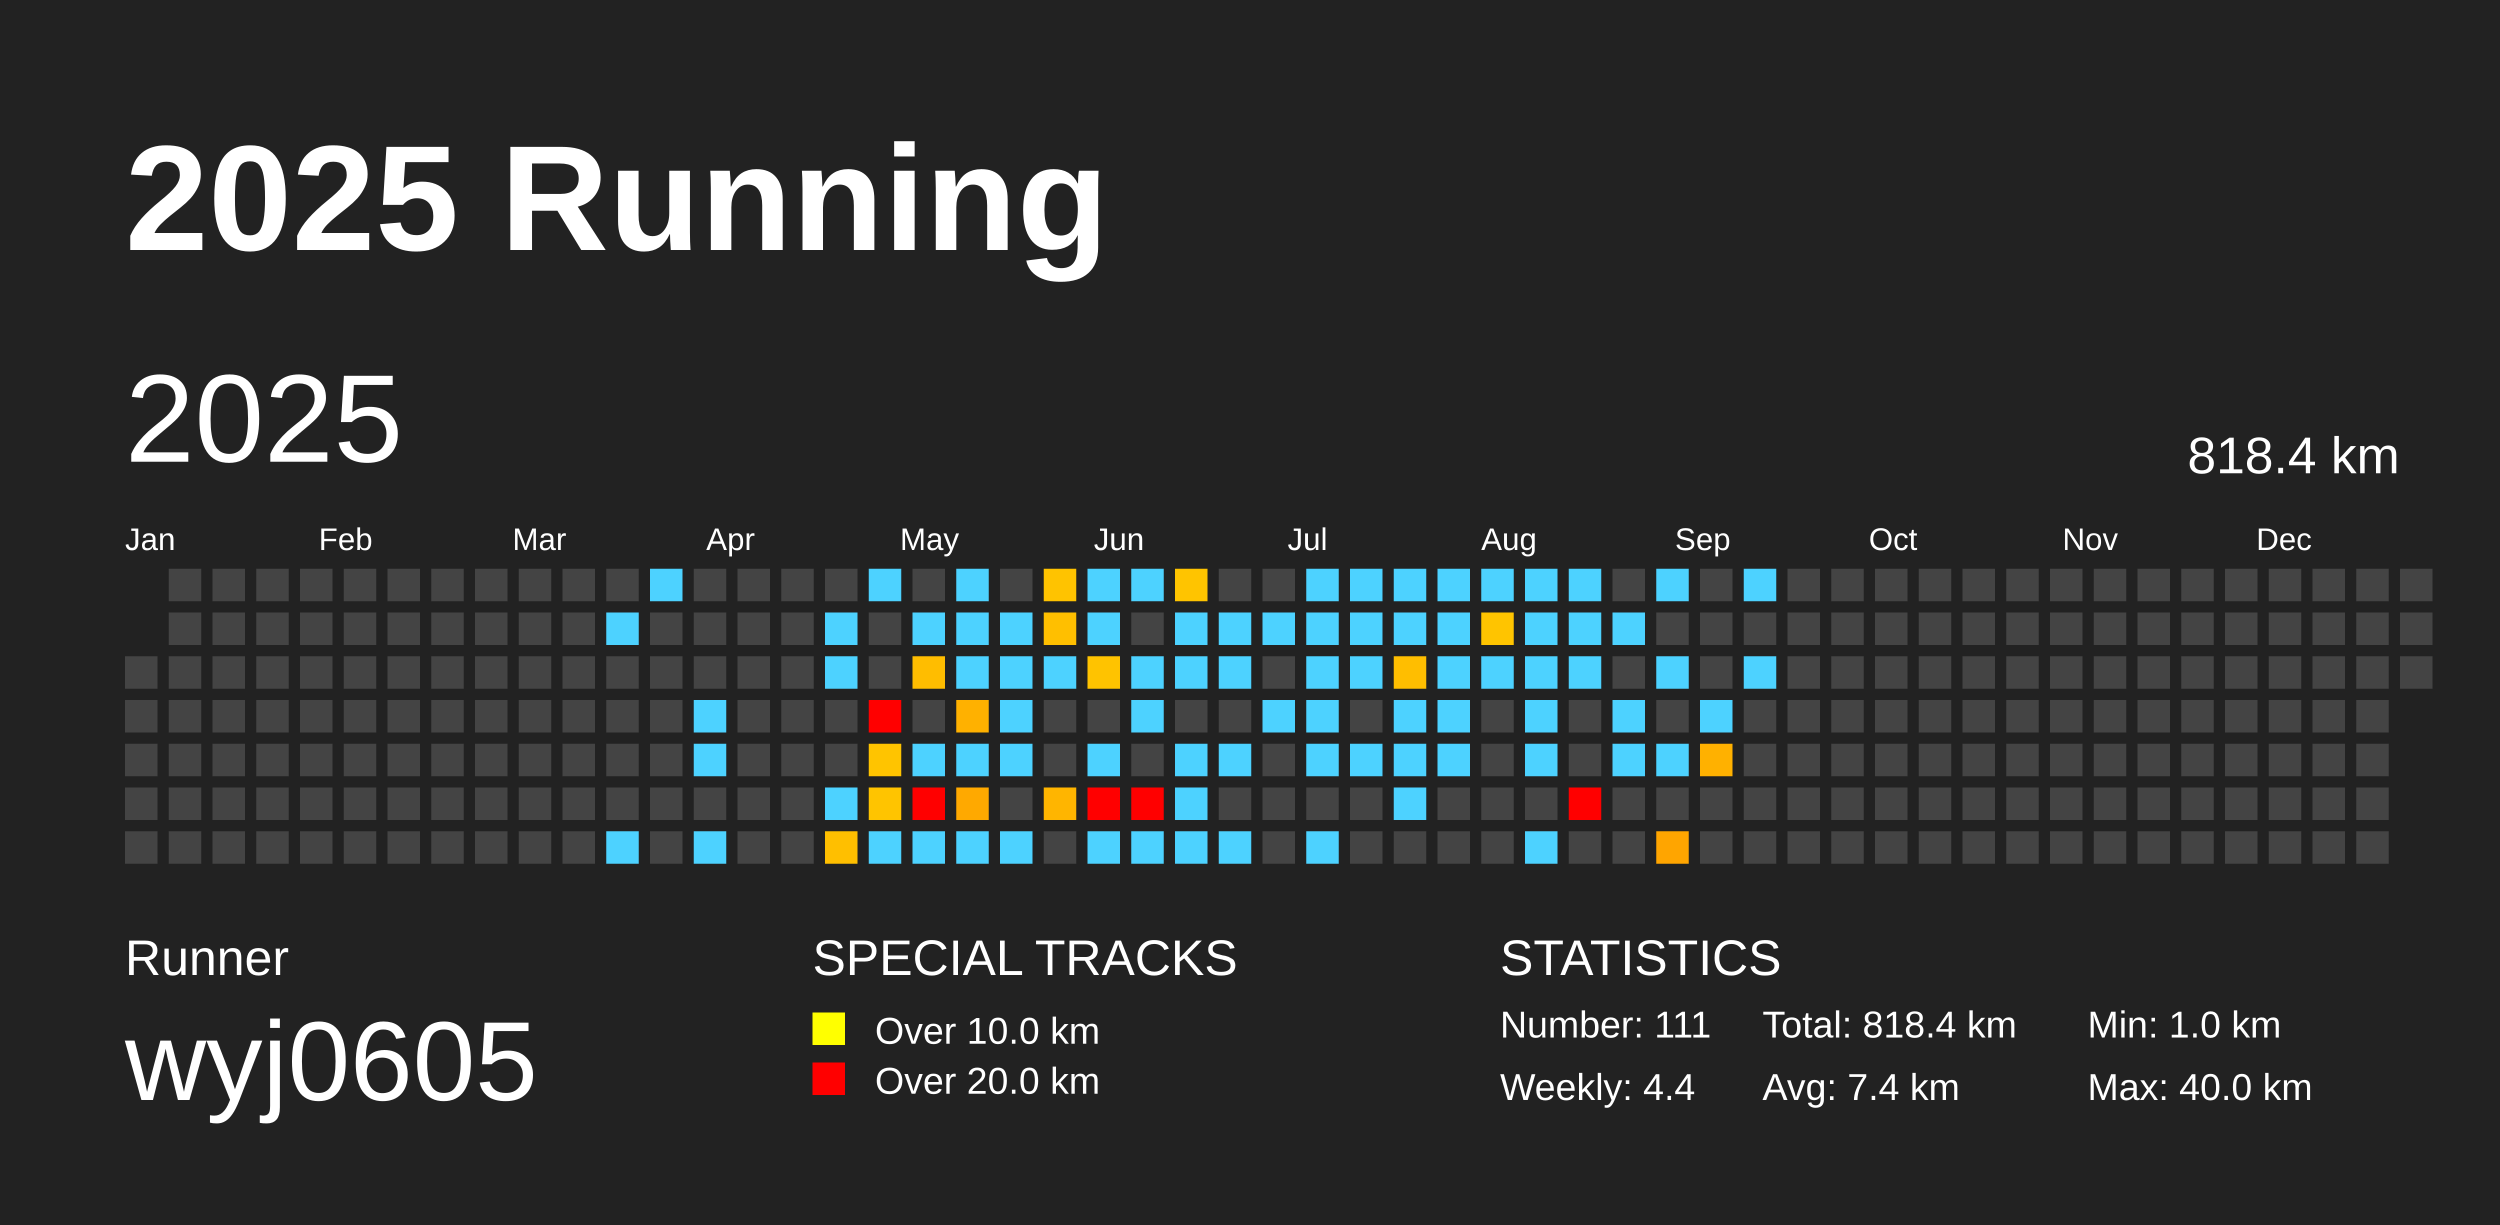
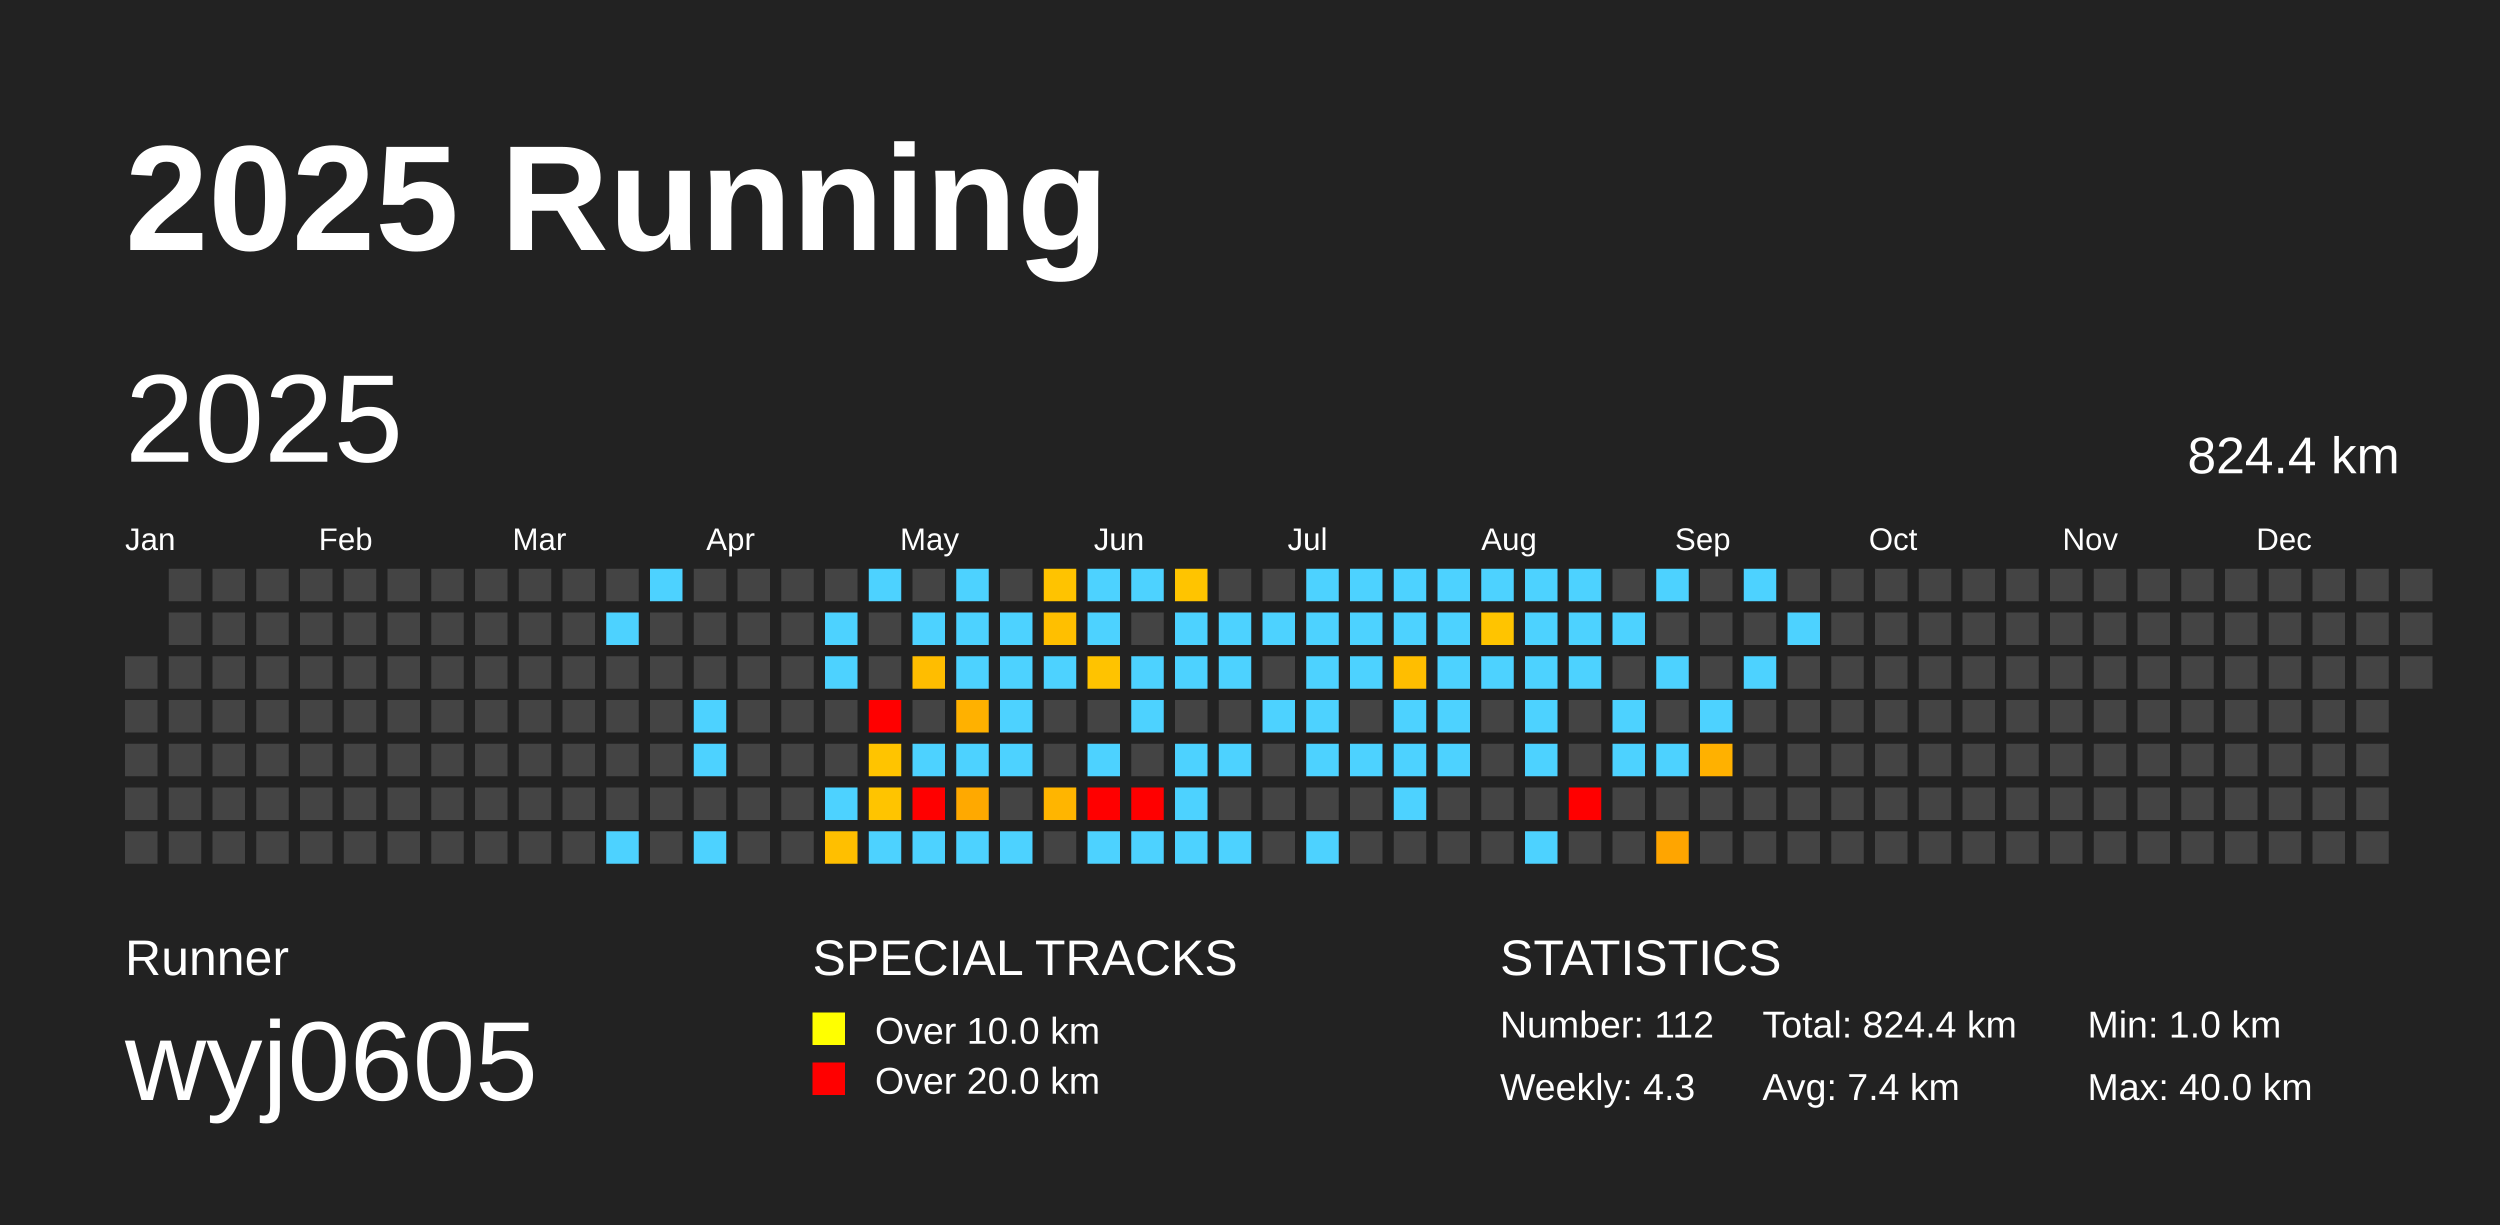
<svg xmlns="http://www.w3.org/2000/svg" baseProfile="full" height="98mm" version="1.1" viewBox="0,0,200,98" width="200mm">
  <defs />
  <rect fill="#222222" height="98" width="200" x="0" y="0" />
  <text fill="#FFFFFF" style="font-size:12px; font-family:Arial; font-weight:bold;" x="10" y="20">2025 Running</text>
  <text fill="#FFFFFF" style="font-size:4px; font-family:Arial" x="10" y="78">Runner</text>
  <text fill="#FFFFFF" style="font-size:9px; font-family:Arial" x="10" y="88">wyj0605</text>
  <text fill="#FFFFFF" style="font-size:4px; font-family:Arial" x="65" y="78">SPECIAL TRACKS</text>
  <rect fill="yellow" height="2.6" width="2.6" x="65" y="81" />
  <text fill="#FFFFFF" style="font-size:3px; font-family:Arial" x="70" y="83.5">Over 10.0 km</text>
  <rect fill="red" height="2.6" width="2.6" x="65" y="85" />
  <text fill="#FFFFFF" style="font-size:3px; font-family:Arial" x="70" y="87.5">Over 20.0 km</text>
  <text fill="#FFFFFF" style="font-size:4px; font-family:Arial" x="120" y="78">STATISTICS</text>
-   <text fill="#FFFFFF" style="font-size:3px; font-family:Arial" x="120" y="83">Number: 111</text>
-   <text fill="#FFFFFF" style="font-size:3px; font-family:Arial" x="120" y="88">Weekly: 4.4</text>
-   <text fill="#FFFFFF" style="font-size:3px; font-family:Arial" x="141" y="83">Total: 818.4 km</text>
+   <text fill="#FFFFFF" style="font-size:3px; font-family:Arial" x="120" y="83">Number: 112</text>
+   <text fill="#FFFFFF" style="font-size:3px; font-family:Arial" x="120" y="88">Weekly: 4.3</text>
+   <text fill="#FFFFFF" style="font-size:3px; font-family:Arial" x="141" y="83">Total: 824.4 km</text>
  <text fill="#FFFFFF" style="font-size:3px; font-family:Arial" x="141" y="88">Avg: 7.4 km</text>
  <text fill="#FFFFFF" style="font-size:3px; font-family:Arial" x="167" y="83">Min: 1.0 km</text>
  <text fill="#FFFFFF" style="font-size:3px; font-family:Arial" x="167" y="88">Max: 40.0 km</text>
  <text dominant-baseline="hanging" fill="#FFFFFF" style="font-size:10.0px; font-family:Arial;" x="10" y="30">2025</text>
-   <text dominant-baseline="hanging" fill="#FFFFFF" style="font-size:4.125px; font-family:Arial;" x="175" y="35">818.4 km</text>
+   <text dominant-baseline="hanging" fill="#FFFFFF" style="font-size:4.125px; font-family:Arial;" x="175" y="35">824.4 km</text>
  <text fill="#FFFFFF" style="font-size:2.5px; font-family:Arial" x="10.0" y="44">Jan</text>
  <text fill="#FFFFFF" style="font-size:2.5px; font-family:Arial" x="25.5" y="44">Feb</text>
  <text fill="#FFFFFF" style="font-size:2.5px; font-family:Arial" x="41.0" y="44">Mar</text>
  <text fill="#FFFFFF" style="font-size:2.5px; font-family:Arial" x="56.5" y="44">Apr</text>
  <text fill="#FFFFFF" style="font-size:2.5px; font-family:Arial" x="72.0" y="44">May</text>
  <text fill="#FFFFFF" style="font-size:2.5px; font-family:Arial" x="87.5" y="44">Jun</text>
  <text fill="#FFFFFF" style="font-size:2.5px; font-family:Arial" x="103.0" y="44">Jul</text>
  <text fill="#FFFFFF" style="font-size:2.5px; font-family:Arial" x="118.5" y="44">Aug</text>
  <text fill="#FFFFFF" style="font-size:2.5px; font-family:Arial" x="134.0" y="44">Sep</text>
  <text fill="#FFFFFF" style="font-size:2.5px; font-family:Arial" x="149.5" y="44">Oct</text>
  <text fill="#FFFFFF" style="font-size:2.5px; font-family:Arial" x="165.0" y="44">Nov</text>
  <text fill="#FFFFFF" style="font-size:2.5px; font-family:Arial" x="180.5" y="44">Dec</text>
  <rect fill="#444444" height="2.6" width="2.6" x="10.0" y="52.5" />
  <rect fill="#444444" height="2.6" width="2.6" x="10.0" y="56.0" />
  <rect fill="#444444" height="2.6" width="2.6" x="10.0" y="59.5" />
  <rect fill="#444444" height="2.6" width="2.6" x="10.0" y="63.0" />
  <rect fill="#444444" height="2.6" width="2.6" x="10.0" y="66.5" />
  <rect fill="#444444" height="2.6" width="2.6" x="13.5" y="45.5" />
  <rect fill="#444444" height="2.6" width="2.6" x="13.5" y="49.0" />
  <rect fill="#444444" height="2.6" width="2.6" x="13.5" y="52.5" />
  <rect fill="#444444" height="2.6" width="2.6" x="13.5" y="56.0" />
  <rect fill="#444444" height="2.6" width="2.6" x="13.5" y="59.5" />
  <rect fill="#444444" height="2.6" width="2.6" x="13.5" y="63.0" />
  <rect fill="#444444" height="2.6" width="2.6" x="13.5" y="66.5" />
  <rect fill="#444444" height="2.6" width="2.6" x="17.0" y="45.5" />
  <rect fill="#444444" height="2.6" width="2.6" x="17.0" y="49.0" />
  <rect fill="#444444" height="2.6" width="2.6" x="17.0" y="52.5" />
  <rect fill="#444444" height="2.6" width="2.6" x="17.0" y="56.0" />
  <rect fill="#444444" height="2.6" width="2.6" x="17.0" y="59.5" />
  <rect fill="#444444" height="2.6" width="2.6" x="17.0" y="63.0" />
  <rect fill="#444444" height="2.6" width="2.6" x="17.0" y="66.5" />
  <rect fill="#444444" height="2.6" width="2.6" x="20.5" y="45.5" />
  <rect fill="#444444" height="2.6" width="2.6" x="20.5" y="49.0" />
  <rect fill="#444444" height="2.6" width="2.6" x="20.5" y="52.5" />
  <rect fill="#444444" height="2.6" width="2.6" x="20.5" y="56.0" />
  <rect fill="#444444" height="2.6" width="2.6" x="20.5" y="59.5" />
  <rect fill="#444444" height="2.6" width="2.6" x="20.5" y="63.0" />
  <rect fill="#444444" height="2.6" width="2.6" x="20.5" y="66.5" />
  <rect fill="#444444" height="2.6" width="2.6" x="24.0" y="45.5" />
  <rect fill="#444444" height="2.6" width="2.6" x="24.0" y="49.0" />
  <rect fill="#444444" height="2.6" width="2.6" x="24.0" y="52.5" />
  <rect fill="#444444" height="2.6" width="2.6" x="24.0" y="56.0" />
  <rect fill="#444444" height="2.6" width="2.6" x="24.0" y="59.5" />
  <rect fill="#444444" height="2.6" width="2.6" x="24.0" y="63.0" />
  <rect fill="#444444" height="2.6" width="2.6" x="24.0" y="66.5" />
  <rect fill="#444444" height="2.6" width="2.6" x="27.5" y="45.5" />
  <rect fill="#444444" height="2.6" width="2.6" x="27.5" y="49.0" />
  <rect fill="#444444" height="2.6" width="2.6" x="27.5" y="52.5" />
  <rect fill="#444444" height="2.6" width="2.6" x="27.5" y="56.0" />
  <rect fill="#444444" height="2.6" width="2.6" x="27.5" y="59.5" />
  <rect fill="#444444" height="2.6" width="2.6" x="27.5" y="63.0" />
  <rect fill="#444444" height="2.6" width="2.6" x="27.5" y="66.5" />
  <rect fill="#444444" height="2.6" width="2.6" x="31.0" y="45.5" />
  <rect fill="#444444" height="2.6" width="2.6" x="31.0" y="49.0" />
  <rect fill="#444444" height="2.6" width="2.6" x="31.0" y="52.5" />
  <rect fill="#444444" height="2.6" width="2.6" x="31.0" y="56.0" />
  <rect fill="#444444" height="2.6" width="2.6" x="31.0" y="59.5" />
  <rect fill="#444444" height="2.6" width="2.6" x="31.0" y="63.0" />
  <rect fill="#444444" height="2.6" width="2.6" x="31.0" y="66.5" />
  <rect fill="#444444" height="2.6" width="2.6" x="34.5" y="45.5" />
  <rect fill="#444444" height="2.6" width="2.6" x="34.5" y="49.0" />
  <rect fill="#444444" height="2.6" width="2.6" x="34.5" y="52.5" />
  <rect fill="#444444" height="2.6" width="2.6" x="34.5" y="56.0" />
  <rect fill="#444444" height="2.6" width="2.6" x="34.5" y="59.5" />
  <rect fill="#444444" height="2.6" width="2.6" x="34.5" y="63.0" />
  <rect fill="#444444" height="2.6" width="2.6" x="34.5" y="66.5" />
  <rect fill="#444444" height="2.6" width="2.6" x="38.0" y="45.5" />
  <rect fill="#444444" height="2.6" width="2.6" x="38.0" y="49.0" />
  <rect fill="#444444" height="2.6" width="2.6" x="38.0" y="52.5" />
  <rect fill="#444444" height="2.6" width="2.6" x="38.0" y="56.0" />
  <rect fill="#444444" height="2.6" width="2.6" x="38.0" y="59.5" />
  <rect fill="#444444" height="2.6" width="2.6" x="38.0" y="63.0" />
  <rect fill="#444444" height="2.6" width="2.6" x="38.0" y="66.5" />
  <rect fill="#444444" height="2.6" width="2.6" x="41.5" y="45.5" />
  <rect fill="#444444" height="2.6" width="2.6" x="41.5" y="49.0" />
  <rect fill="#444444" height="2.6" width="2.6" x="41.5" y="52.5" />
  <rect fill="#444444" height="2.6" width="2.6" x="41.5" y="56.0" />
  <rect fill="#444444" height="2.6" width="2.6" x="41.5" y="59.5" />
  <rect fill="#444444" height="2.6" width="2.6" x="41.5" y="63.0" />
  <rect fill="#444444" height="2.6" width="2.6" x="41.5" y="66.5" />
  <rect fill="#444444" height="2.6" width="2.6" x="45.0" y="45.5" />
  <rect fill="#444444" height="2.6" width="2.6" x="45.0" y="49.0" />
  <rect fill="#444444" height="2.6" width="2.6" x="45.0" y="52.5" />
  <rect fill="#444444" height="2.6" width="2.6" x="45.0" y="56.0" />
  <rect fill="#444444" height="2.6" width="2.6" x="45.0" y="59.5" />
  <rect fill="#444444" height="2.6" width="2.6" x="45.0" y="63.0" />
  <rect fill="#444444" height="2.6" width="2.6" x="45.0" y="66.5" />
  <rect fill="#444444" height="2.6" width="2.6" x="48.5" y="45.5" />
  <rect fill="#4dd2ff" height="2.6" width="2.6" x="48.5" y="49.0" />
  <rect fill="#444444" height="2.6" width="2.6" x="48.5" y="52.5" />
  <rect fill="#444444" height="2.6" width="2.6" x="48.5" y="56.0" />
  <rect fill="#444444" height="2.6" width="2.6" x="48.5" y="59.5" />
  <rect fill="#444444" height="2.6" width="2.6" x="48.5" y="63.0" />
  <rect fill="#4dd2ff" height="2.6" width="2.6" x="48.5" y="66.5" />
  <rect fill="#4dd2ff" height="2.6" width="2.6" x="52.0" y="45.5" />
  <rect fill="#444444" height="2.6" width="2.6" x="52.0" y="49.0" />
  <rect fill="#444444" height="2.6" width="2.6" x="52.0" y="52.5" />
  <rect fill="#444444" height="2.6" width="2.6" x="52.0" y="56.0" />
  <rect fill="#444444" height="2.6" width="2.6" x="52.0" y="59.5" />
  <rect fill="#444444" height="2.6" width="2.6" x="52.0" y="63.0" />
  <rect fill="#444444" height="2.6" width="2.6" x="52.0" y="66.5" />
  <rect fill="#444444" height="2.6" width="2.6" x="55.5" y="45.5" />
  <rect fill="#444444" height="2.6" width="2.6" x="55.5" y="49.0" />
  <rect fill="#444444" height="2.6" width="2.6" x="55.5" y="52.5" />
  <rect fill="#4dd2ff" height="2.6" width="2.6" x="55.5" y="56.0" />
  <rect fill="#4dd2ff" height="2.6" width="2.6" x="55.5" y="59.5" />
  <rect fill="#444444" height="2.6" width="2.6" x="55.5" y="63.0" />
  <rect fill="#4dd2ff" height="2.6" width="2.6" x="55.5" y="66.5" />
  <rect fill="#444444" height="2.6" width="2.6" x="59.0" y="45.5" />
  <rect fill="#444444" height="2.6" width="2.6" x="59.0" y="49.0" />
  <rect fill="#444444" height="2.6" width="2.6" x="59.0" y="52.5" />
  <rect fill="#444444" height="2.6" width="2.6" x="59.0" y="56.0" />
  <rect fill="#444444" height="2.6" width="2.6" x="59.0" y="59.5" />
  <rect fill="#444444" height="2.6" width="2.6" x="59.0" y="63.0" />
  <rect fill="#444444" height="2.6" width="2.6" x="59.0" y="66.5" />
  <rect fill="#444444" height="2.6" width="2.6" x="62.5" y="45.5" />
  <rect fill="#444444" height="2.6" width="2.6" x="62.5" y="49.0" />
  <rect fill="#444444" height="2.6" width="2.6" x="62.5" y="52.5" />
  <rect fill="#444444" height="2.6" width="2.6" x="62.5" y="56.0" />
  <rect fill="#444444" height="2.6" width="2.6" x="62.5" y="59.5" />
  <rect fill="#444444" height="2.6" width="2.6" x="62.5" y="63.0" />
  <rect fill="#444444" height="2.6" width="2.6" x="62.5" y="66.5" />
  <rect fill="#444444" height="2.6" width="2.6" x="66.0" y="45.5" />
  <rect fill="#4dd2ff" height="2.6" width="2.6" x="66.0" y="49.0" />
  <rect fill="#4dd2ff" height="2.6" width="2.6" x="66.0" y="52.5" />
  <rect fill="#444444" height="2.6" width="2.6" x="66.0" y="56.0" />
  <rect fill="#444444" height="2.6" width="2.6" x="66.0" y="59.5" />
  <rect fill="#4dd2ff" height="2.6" width="2.6" x="66.0" y="63.0" />
  <rect fill="#ffbf00" height="2.6" width="2.6" x="66.0" y="66.5" />
  <rect fill="#4dd2ff" height="2.6" width="2.6" x="69.5" y="45.5" />
  <rect fill="#444444" height="2.6" width="2.6" x="69.5" y="49.0" />
  <rect fill="#444444" height="2.6" width="2.6" x="69.5" y="52.5" />
  <rect fill="red" height="2.6" width="2.6" x="69.5" y="56.0" />
  <rect fill="#ffc400" height="2.6" width="2.6" x="69.5" y="59.5" />
  <rect fill="#ffc400" height="2.6" width="2.6" x="69.5" y="63.0" />
  <rect fill="#4dd2ff" height="2.6" width="2.6" x="69.5" y="66.5" />
  <rect fill="#444444" height="2.6" width="2.6" x="73.0" y="45.5" />
  <rect fill="#4dd2ff" height="2.6" width="2.6" x="73.0" y="49.0" />
  <rect fill="#ffbd00" height="2.6" width="2.6" x="73.0" y="52.5" />
  <rect fill="#444444" height="2.6" width="2.6" x="73.0" y="56.0" />
  <rect fill="#4dd2ff" height="2.6" width="2.6" x="73.0" y="59.5" />
  <rect fill="red" height="2.6" width="2.6" x="73.0" y="63.0" />
  <rect fill="#4dd2ff" height="2.6" width="2.6" x="73.0" y="66.5" />
  <rect fill="#4dd2ff" height="2.6" width="2.6" x="76.5" y="45.5" />
  <rect fill="#4dd2ff" height="2.6" width="2.6" x="76.5" y="49.0" />
  <rect fill="#4dd2ff" height="2.6" width="2.6" x="76.5" y="52.5" />
  <rect fill="#ffb100" height="2.6" width="2.6" x="76.5" y="56.0" />
  <rect fill="#4dd2ff" height="2.6" width="2.6" x="76.5" y="59.5" />
  <rect fill="#ffa900" height="2.6" width="2.6" x="76.5" y="63.0" />
  <rect fill="#4dd2ff" height="2.6" width="2.6" x="76.5" y="66.5" />
  <rect fill="#444444" height="2.6" width="2.6" x="80.0" y="45.5" />
  <rect fill="#4dd2ff" height="2.6" width="2.6" x="80.0" y="49.0" />
  <rect fill="#4dd2ff" height="2.6" width="2.6" x="80.0" y="52.5" />
  <rect fill="#4dd2ff" height="2.6" width="2.6" x="80.0" y="56.0" />
  <rect fill="#4dd2ff" height="2.6" width="2.6" x="80.0" y="59.5" />
  <rect fill="#444444" height="2.6" width="2.6" x="80.0" y="63.0" />
  <rect fill="#4dd2ff" height="2.6" width="2.6" x="80.0" y="66.5" />
  <rect fill="#ffc300" height="2.6" width="2.6" x="83.5" y="45.5" />
  <rect fill="#ffbf00" height="2.6" width="2.6" x="83.5" y="49.0" />
  <rect fill="#4dd2ff" height="2.6" width="2.6" x="83.5" y="52.5" />
  <rect fill="#444444" height="2.6" width="2.6" x="83.5" y="56.0" />
  <rect fill="#444444" height="2.6" width="2.6" x="83.5" y="59.5" />
  <rect fill="#ffb500" height="2.6" width="2.6" x="83.5" y="63.0" />
  <rect fill="#444444" height="2.6" width="2.6" x="83.5" y="66.5" />
  <rect fill="#4dd2ff" height="2.6" width="2.6" x="87.0" y="45.5" />
  <rect fill="#4dd2ff" height="2.6" width="2.6" x="87.0" y="49.0" />
  <rect fill="#ffc300" height="2.6" width="2.6" x="87.0" y="52.5" />
  <rect fill="#444444" height="2.6" width="2.6" x="87.0" y="56.0" />
  <rect fill="#4dd2ff" height="2.6" width="2.6" x="87.0" y="59.5" />
  <rect fill="red" height="2.6" width="2.6" x="87.0" y="63.0" />
  <rect fill="#4dd2ff" height="2.6" width="2.6" x="87.0" y="66.5" />
  <rect fill="#4dd2ff" height="2.6" width="2.6" x="90.5" y="45.5" />
  <rect fill="#444444" height="2.6" width="2.6" x="90.5" y="49.0" />
  <rect fill="#4dd2ff" height="2.6" width="2.6" x="90.5" y="52.5" />
  <rect fill="#4dd2ff" height="2.6" width="2.6" x="90.5" y="56.0" />
  <rect fill="#444444" height="2.6" width="2.6" x="90.5" y="59.5" />
  <rect fill="red" height="2.6" width="2.6" x="90.5" y="63.0" />
  <rect fill="#4dd2ff" height="2.6" width="2.6" x="90.5" y="66.5" />
  <rect fill="#ffc400" height="2.6" width="2.6" x="94.0" y="45.5" />
  <rect fill="#4dd2ff" height="2.6" width="2.6" x="94.0" y="49.0" />
  <rect fill="#4dd2ff" height="2.6" width="2.6" x="94.0" y="52.5" />
  <rect fill="#444444" height="2.6" width="2.6" x="94.0" y="56.0" />
  <rect fill="#4dd2ff" height="2.6" width="2.6" x="94.0" y="59.5" />
  <rect fill="#4dd2ff" height="2.6" width="2.6" x="94.0" y="63.0" />
  <rect fill="#4dd2ff" height="2.6" width="2.6" x="94.0" y="66.5" />
  <rect fill="#444444" height="2.6" width="2.6" x="97.5" y="45.5" />
  <rect fill="#4dd2ff" height="2.6" width="2.6" x="97.5" y="49.0" />
  <rect fill="#4dd2ff" height="2.6" width="2.6" x="97.5" y="52.5" />
  <rect fill="#444444" height="2.6" width="2.6" x="97.5" y="56.0" />
  <rect fill="#4dd2ff" height="2.6" width="2.6" x="97.5" y="59.5" />
  <rect fill="#444444" height="2.6" width="2.6" x="97.5" y="63.0" />
  <rect fill="#4dd2ff" height="2.6" width="2.6" x="97.5" y="66.5" />
  <rect fill="#444444" height="2.6" width="2.6" x="101.0" y="45.5" />
  <rect fill="#4dd2ff" height="2.6" width="2.6" x="101.0" y="49.0" />
  <rect fill="#444444" height="2.6" width="2.6" x="101.0" y="52.5" />
  <rect fill="#4dd2ff" height="2.6" width="2.6" x="101.0" y="56.0" />
  <rect fill="#444444" height="2.6" width="2.6" x="101.0" y="59.5" />
  <rect fill="#444444" height="2.6" width="2.6" x="101.0" y="63.0" />
  <rect fill="#444444" height="2.6" width="2.6" x="101.0" y="66.5" />
  <rect fill="#4dd2ff" height="2.6" width="2.6" x="104.5" y="45.5" />
  <rect fill="#4dd2ff" height="2.6" width="2.6" x="104.5" y="49.0" />
  <rect fill="#4dd2ff" height="2.6" width="2.6" x="104.5" y="52.5" />
  <rect fill="#4dd2ff" height="2.6" width="2.6" x="104.5" y="56.0" />
  <rect fill="#4dd2ff" height="2.6" width="2.6" x="104.5" y="59.5" />
  <rect fill="#444444" height="2.6" width="2.6" x="104.5" y="63.0" />
  <rect fill="#4dd2ff" height="2.6" width="2.6" x="104.5" y="66.5" />
  <rect fill="#4dd2ff" height="2.6" width="2.6" x="108.0" y="45.5" />
  <rect fill="#4dd2ff" height="2.6" width="2.6" x="108.0" y="49.0" />
  <rect fill="#4dd2ff" height="2.6" width="2.6" x="108.0" y="52.5" />
  <rect fill="#444444" height="2.6" width="2.6" x="108.0" y="56.0" />
  <rect fill="#4dd2ff" height="2.6" width="2.6" x="108.0" y="59.5" />
  <rect fill="#444444" height="2.6" width="2.6" x="108.0" y="63.0" />
  <rect fill="#444444" height="2.6" width="2.6" x="108.0" y="66.5" />
  <rect fill="#4dd2ff" height="2.6" width="2.6" x="111.5" y="45.5" />
  <rect fill="#4dd2ff" height="2.6" width="2.6" x="111.5" y="49.0" />
  <rect fill="#ffbe00" height="2.6" width="2.6" x="111.5" y="52.5" />
  <rect fill="#4dd2ff" height="2.6" width="2.6" x="111.5" y="56.0" />
  <rect fill="#4dd2ff" height="2.6" width="2.6" x="111.5" y="59.5" />
  <rect fill="#4dd2ff" height="2.6" width="2.6" x="111.5" y="63.0" />
  <rect fill="#444444" height="2.6" width="2.6" x="111.5" y="66.5" />
  <rect fill="#4dd2ff" height="2.6" width="2.6" x="115.0" y="45.5" />
  <rect fill="#4dd2ff" height="2.6" width="2.6" x="115.0" y="49.0" />
  <rect fill="#4dd2ff" height="2.6" width="2.6" x="115.0" y="52.5" />
  <rect fill="#4dd2ff" height="2.6" width="2.6" x="115.0" y="56.0" />
  <rect fill="#4dd2ff" height="2.6" width="2.6" x="115.0" y="59.5" />
  <rect fill="#444444" height="2.6" width="2.6" x="115.0" y="63.0" />
  <rect fill="#444444" height="2.6" width="2.6" x="115.0" y="66.5" />
  <rect fill="#4dd2ff" height="2.6" width="2.6" x="118.5" y="45.5" />
  <rect fill="#ffc400" height="2.6" width="2.6" x="118.5" y="49.0" />
  <rect fill="#4dd2ff" height="2.6" width="2.6" x="118.5" y="52.5" />
  <rect fill="#444444" height="2.6" width="2.6" x="118.5" y="56.0" />
  <rect fill="#444444" height="2.6" width="2.6" x="118.5" y="59.5" />
  <rect fill="#444444" height="2.6" width="2.6" x="118.5" y="63.0" />
  <rect fill="#444444" height="2.6" width="2.6" x="118.5" y="66.5" />
  <rect fill="#4dd2ff" height="2.6" width="2.6" x="122.0" y="45.5" />
  <rect fill="#4dd2ff" height="2.6" width="2.6" x="122.0" y="49.0" />
  <rect fill="#4dd2ff" height="2.6" width="2.6" x="122.0" y="52.5" />
  <rect fill="#4dd2ff" height="2.6" width="2.6" x="122.0" y="56.0" />
  <rect fill="#4dd2ff" height="2.6" width="2.6" x="122.0" y="59.5" />
  <rect fill="#444444" height="2.6" width="2.6" x="122.0" y="63.0" />
  <rect fill="#4dd2ff" height="2.6" width="2.6" x="122.0" y="66.5" />
  <rect fill="#4dd2ff" height="2.6" width="2.6" x="125.5" y="45.5" />
  <rect fill="#4dd2ff" height="2.6" width="2.6" x="125.5" y="49.0" />
  <rect fill="#4dd2ff" height="2.6" width="2.6" x="125.5" y="52.5" />
  <rect fill="#444444" height="2.6" width="2.6" x="125.5" y="56.0" />
  <rect fill="#444444" height="2.6" width="2.6" x="125.5" y="59.5" />
  <rect fill="red" height="2.6" width="2.6" x="125.5" y="63.0" />
  <rect fill="#444444" height="2.6" width="2.6" x="125.5" y="66.5" />
  <rect fill="#444444" height="2.6" width="2.6" x="129.0" y="45.5" />
  <rect fill="#4dd2ff" height="2.6" width="2.6" x="129.0" y="49.0" />
  <rect fill="#444444" height="2.6" width="2.6" x="129.0" y="52.5" />
  <rect fill="#4dd2ff" height="2.6" width="2.6" x="129.0" y="56.0" />
  <rect fill="#4dd2ff" height="2.6" width="2.6" x="129.0" y="59.5" />
  <rect fill="#444444" height="2.6" width="2.6" x="129.0" y="63.0" />
  <rect fill="#444444" height="2.6" width="2.6" x="129.0" y="66.5" />
  <rect fill="#4dd2ff" height="2.6" width="2.6" x="132.5" y="45.5" />
  <rect fill="#444444" height="2.6" width="2.6" x="132.5" y="49.0" />
  <rect fill="#4dd2ff" height="2.6" width="2.6" x="132.5" y="52.5" />
  <rect fill="#444444" height="2.6" width="2.6" x="132.5" y="56.0" />
  <rect fill="#4dd2ff" height="2.6" width="2.6" x="132.5" y="59.5" />
  <rect fill="#444444" height="2.6" width="2.6" x="132.5" y="63.0" />
  <rect fill="#ffa500" height="2.6" width="2.6" x="132.5" y="66.5" />
  <rect fill="#444444" height="2.6" width="2.6" x="136.0" y="45.5" />
  <rect fill="#444444" height="2.6" width="2.6" x="136.0" y="49.0" />
  <rect fill="#444444" height="2.6" width="2.6" x="136.0" y="52.5" />
  <rect fill="#4dd2ff" height="2.6" width="2.6" x="136.0" y="56.0" />
  <rect fill="#ffb100" height="2.6" width="2.6" x="136.0" y="59.5" />
  <rect fill="#444444" height="2.6" width="2.6" x="136.0" y="63.0" />
  <rect fill="#444444" height="2.6" width="2.6" x="136.0" y="66.5" />
  <rect fill="#4dd2ff" height="2.6" width="2.6" x="139.5" y="45.5" />
  <rect fill="#444444" height="2.6" width="2.6" x="139.5" y="49.0" />
  <rect fill="#4dd2ff" height="2.6" width="2.6" x="139.5" y="52.5" />
  <rect fill="#444444" height="2.6" width="2.6" x="139.5" y="56.0" />
  <rect fill="#444444" height="2.6" width="2.6" x="139.5" y="59.5" />
  <rect fill="#444444" height="2.6" width="2.6" x="139.5" y="63.0" />
  <rect fill="#444444" height="2.6" width="2.6" x="139.5" y="66.5" />
  <rect fill="#444444" height="2.6" width="2.6" x="143.0" y="45.5" />
-   <rect fill="#444444" height="2.6" width="2.6" x="143.0" y="49.0" />
+   <rect fill="#4dd2ff" height="2.6" width="2.6" x="143.0" y="49.0" />
  <rect fill="#444444" height="2.6" width="2.6" x="143.0" y="52.5" />
  <rect fill="#444444" height="2.6" width="2.6" x="143.0" y="56.0" />
  <rect fill="#444444" height="2.6" width="2.6" x="143.0" y="59.5" />
  <rect fill="#444444" height="2.6" width="2.6" x="143.0" y="63.0" />
  <rect fill="#444444" height="2.6" width="2.6" x="143.0" y="66.5" />
  <rect fill="#444444" height="2.6" width="2.6" x="146.5" y="45.5" />
  <rect fill="#444444" height="2.6" width="2.6" x="146.5" y="49.0" />
  <rect fill="#444444" height="2.6" width="2.6" x="146.5" y="52.5" />
  <rect fill="#444444" height="2.6" width="2.6" x="146.5" y="56.0" />
  <rect fill="#444444" height="2.6" width="2.6" x="146.5" y="59.5" />
  <rect fill="#444444" height="2.6" width="2.6" x="146.5" y="63.0" />
  <rect fill="#444444" height="2.6" width="2.6" x="146.5" y="66.5" />
  <rect fill="#444444" height="2.6" width="2.6" x="150.0" y="45.5" />
  <rect fill="#444444" height="2.6" width="2.6" x="150.0" y="49.0" />
  <rect fill="#444444" height="2.6" width="2.6" x="150.0" y="52.5" />
  <rect fill="#444444" height="2.6" width="2.6" x="150.0" y="56.0" />
  <rect fill="#444444" height="2.6" width="2.6" x="150.0" y="59.5" />
  <rect fill="#444444" height="2.6" width="2.6" x="150.0" y="63.0" />
  <rect fill="#444444" height="2.6" width="2.6" x="150.0" y="66.5" />
  <rect fill="#444444" height="2.6" width="2.6" x="153.5" y="45.5" />
  <rect fill="#444444" height="2.6" width="2.6" x="153.5" y="49.0" />
  <rect fill="#444444" height="2.6" width="2.6" x="153.5" y="52.5" />
  <rect fill="#444444" height="2.6" width="2.6" x="153.5" y="56.0" />
  <rect fill="#444444" height="2.6" width="2.6" x="153.5" y="59.5" />
  <rect fill="#444444" height="2.6" width="2.6" x="153.5" y="63.0" />
  <rect fill="#444444" height="2.6" width="2.6" x="153.5" y="66.5" />
  <rect fill="#444444" height="2.6" width="2.6" x="157.0" y="45.5" />
  <rect fill="#444444" height="2.6" width="2.6" x="157.0" y="49.0" />
  <rect fill="#444444" height="2.6" width="2.6" x="157.0" y="52.5" />
  <rect fill="#444444" height="2.6" width="2.6" x="157.0" y="56.0" />
  <rect fill="#444444" height="2.6" width="2.6" x="157.0" y="59.5" />
  <rect fill="#444444" height="2.6" width="2.6" x="157.0" y="63.0" />
  <rect fill="#444444" height="2.6" width="2.6" x="157.0" y="66.5" />
  <rect fill="#444444" height="2.6" width="2.6" x="160.5" y="45.5" />
  <rect fill="#444444" height="2.6" width="2.6" x="160.5" y="49.0" />
  <rect fill="#444444" height="2.6" width="2.6" x="160.5" y="52.5" />
  <rect fill="#444444" height="2.6" width="2.6" x="160.5" y="56.0" />
  <rect fill="#444444" height="2.6" width="2.6" x="160.5" y="59.5" />
  <rect fill="#444444" height="2.6" width="2.6" x="160.5" y="63.0" />
  <rect fill="#444444" height="2.6" width="2.6" x="160.5" y="66.5" />
  <rect fill="#444444" height="2.6" width="2.6" x="164.0" y="45.5" />
  <rect fill="#444444" height="2.6" width="2.6" x="164.0" y="49.0" />
  <rect fill="#444444" height="2.6" width="2.6" x="164.0" y="52.5" />
  <rect fill="#444444" height="2.6" width="2.6" x="164.0" y="56.0" />
  <rect fill="#444444" height="2.6" width="2.6" x="164.0" y="59.5" />
  <rect fill="#444444" height="2.6" width="2.6" x="164.0" y="63.0" />
  <rect fill="#444444" height="2.6" width="2.6" x="164.0" y="66.5" />
  <rect fill="#444444" height="2.6" width="2.6" x="167.5" y="45.5" />
  <rect fill="#444444" height="2.6" width="2.6" x="167.5" y="49.0" />
  <rect fill="#444444" height="2.6" width="2.6" x="167.5" y="52.5" />
  <rect fill="#444444" height="2.6" width="2.6" x="167.5" y="56.0" />
  <rect fill="#444444" height="2.6" width="2.6" x="167.5" y="59.5" />
  <rect fill="#444444" height="2.6" width="2.6" x="167.5" y="63.0" />
  <rect fill="#444444" height="2.6" width="2.6" x="167.5" y="66.5" />
  <rect fill="#444444" height="2.6" width="2.6" x="171.0" y="45.5" />
  <rect fill="#444444" height="2.6" width="2.6" x="171.0" y="49.0" />
  <rect fill="#444444" height="2.6" width="2.6" x="171.0" y="52.5" />
  <rect fill="#444444" height="2.6" width="2.6" x="171.0" y="56.0" />
  <rect fill="#444444" height="2.6" width="2.6" x="171.0" y="59.5" />
  <rect fill="#444444" height="2.6" width="2.6" x="171.0" y="63.0" />
  <rect fill="#444444" height="2.6" width="2.6" x="171.0" y="66.5" />
  <rect fill="#444444" height="2.6" width="2.6" x="174.5" y="45.5" />
  <rect fill="#444444" height="2.6" width="2.6" x="174.5" y="49.0" />
  <rect fill="#444444" height="2.6" width="2.6" x="174.5" y="52.5" />
  <rect fill="#444444" height="2.6" width="2.6" x="174.5" y="56.0" />
  <rect fill="#444444" height="2.6" width="2.6" x="174.5" y="59.5" />
  <rect fill="#444444" height="2.6" width="2.6" x="174.5" y="63.0" />
  <rect fill="#444444" height="2.6" width="2.6" x="174.5" y="66.5" />
  <rect fill="#444444" height="2.6" width="2.6" x="178.0" y="45.5" />
  <rect fill="#444444" height="2.6" width="2.6" x="178.0" y="49.0" />
  <rect fill="#444444" height="2.6" width="2.6" x="178.0" y="52.5" />
  <rect fill="#444444" height="2.6" width="2.6" x="178.0" y="56.0" />
  <rect fill="#444444" height="2.6" width="2.6" x="178.0" y="59.5" />
  <rect fill="#444444" height="2.6" width="2.6" x="178.0" y="63.0" />
  <rect fill="#444444" height="2.6" width="2.6" x="178.0" y="66.5" />
  <rect fill="#444444" height="2.6" width="2.6" x="181.5" y="45.5" />
  <rect fill="#444444" height="2.6" width="2.6" x="181.5" y="49.0" />
  <rect fill="#444444" height="2.6" width="2.6" x="181.5" y="52.5" />
  <rect fill="#444444" height="2.6" width="2.6" x="181.5" y="56.0" />
  <rect fill="#444444" height="2.6" width="2.6" x="181.5" y="59.5" />
  <rect fill="#444444" height="2.6" width="2.6" x="181.5" y="63.0" />
  <rect fill="#444444" height="2.6" width="2.6" x="181.5" y="66.5" />
  <rect fill="#444444" height="2.6" width="2.6" x="185.0" y="45.5" />
  <rect fill="#444444" height="2.6" width="2.6" x="185.0" y="49.0" />
  <rect fill="#444444" height="2.6" width="2.6" x="185.0" y="52.5" />
  <rect fill="#444444" height="2.6" width="2.6" x="185.0" y="56.0" />
  <rect fill="#444444" height="2.6" width="2.6" x="185.0" y="59.5" />
  <rect fill="#444444" height="2.6" width="2.6" x="185.0" y="63.0" />
  <rect fill="#444444" height="2.6" width="2.6" x="185.0" y="66.5" />
  <rect fill="#444444" height="2.6" width="2.6" x="188.5" y="45.5" />
  <rect fill="#444444" height="2.6" width="2.6" x="188.5" y="49.0" />
  <rect fill="#444444" height="2.6" width="2.6" x="188.5" y="52.5" />
  <rect fill="#444444" height="2.6" width="2.6" x="188.5" y="56.0" />
  <rect fill="#444444" height="2.6" width="2.6" x="188.5" y="59.5" />
  <rect fill="#444444" height="2.6" width="2.6" x="188.5" y="63.0" />
  <rect fill="#444444" height="2.6" width="2.6" x="188.5" y="66.5" />
  <rect fill="#444444" height="2.6" width="2.6" x="192.0" y="45.5" />
  <rect fill="#444444" height="2.6" width="2.6" x="192.0" y="49.0" />
  <rect fill="#444444" height="2.6" width="2.6" x="192.0" y="52.5" />
</svg>
